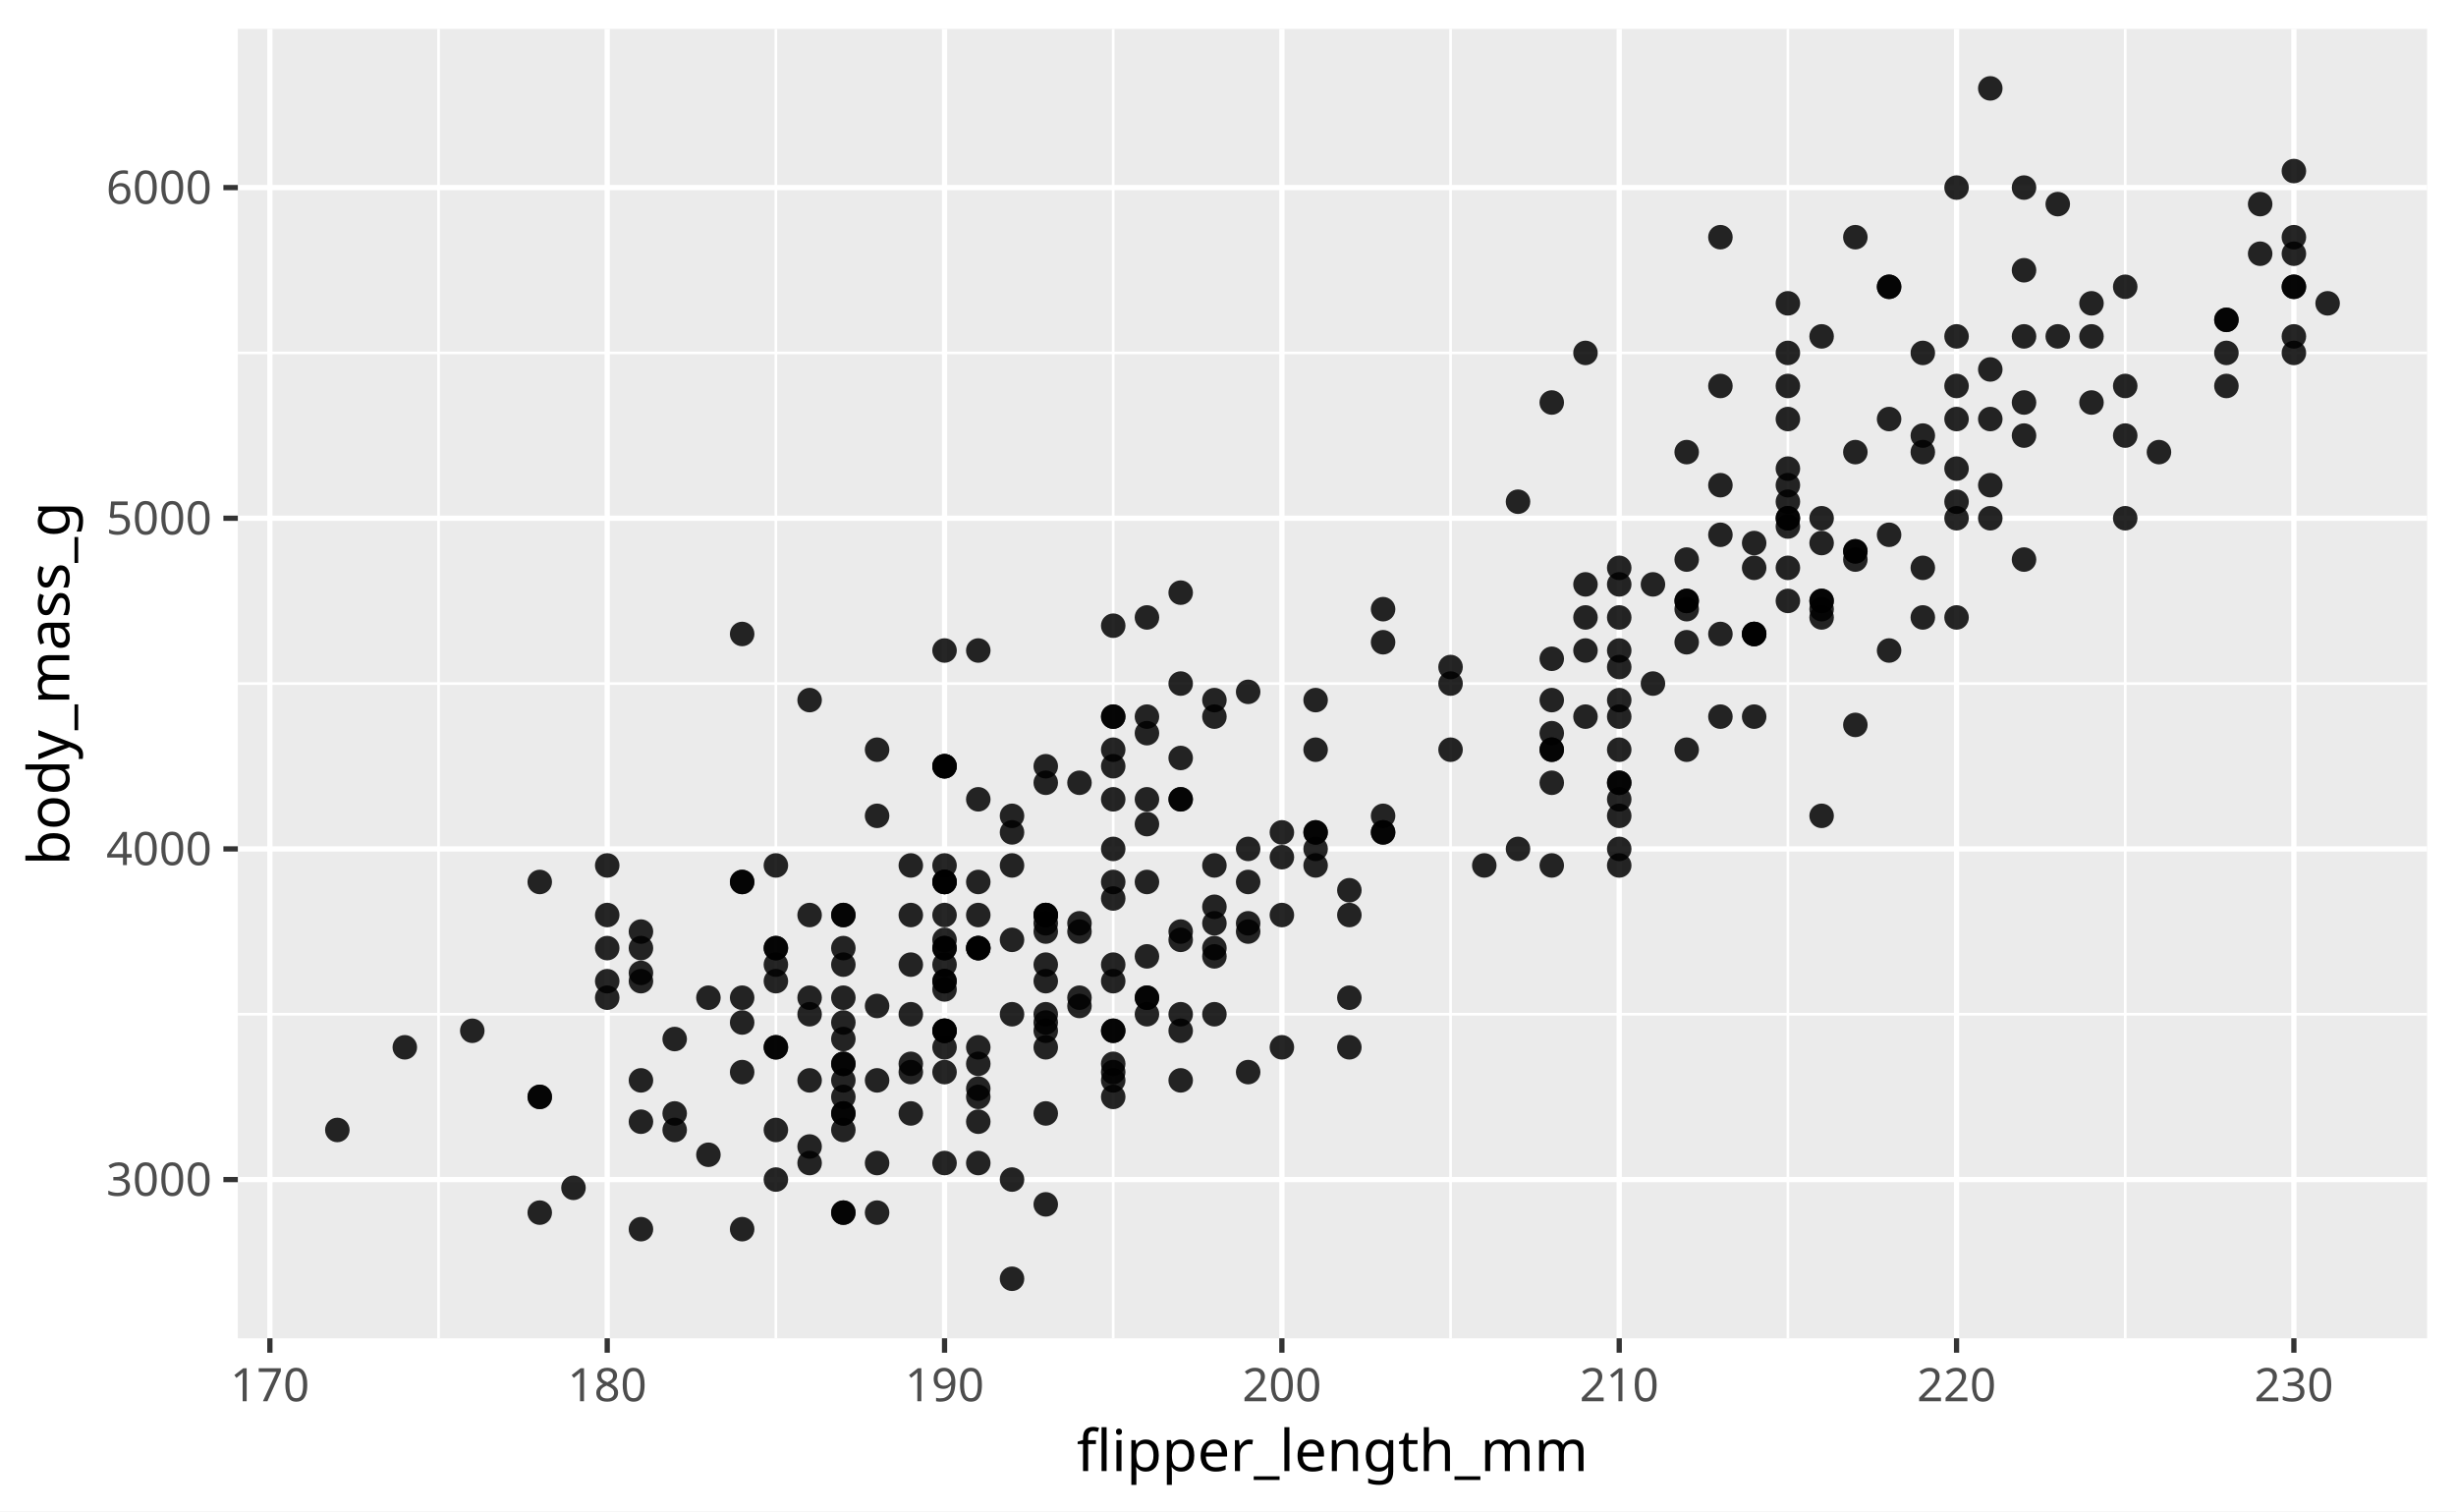
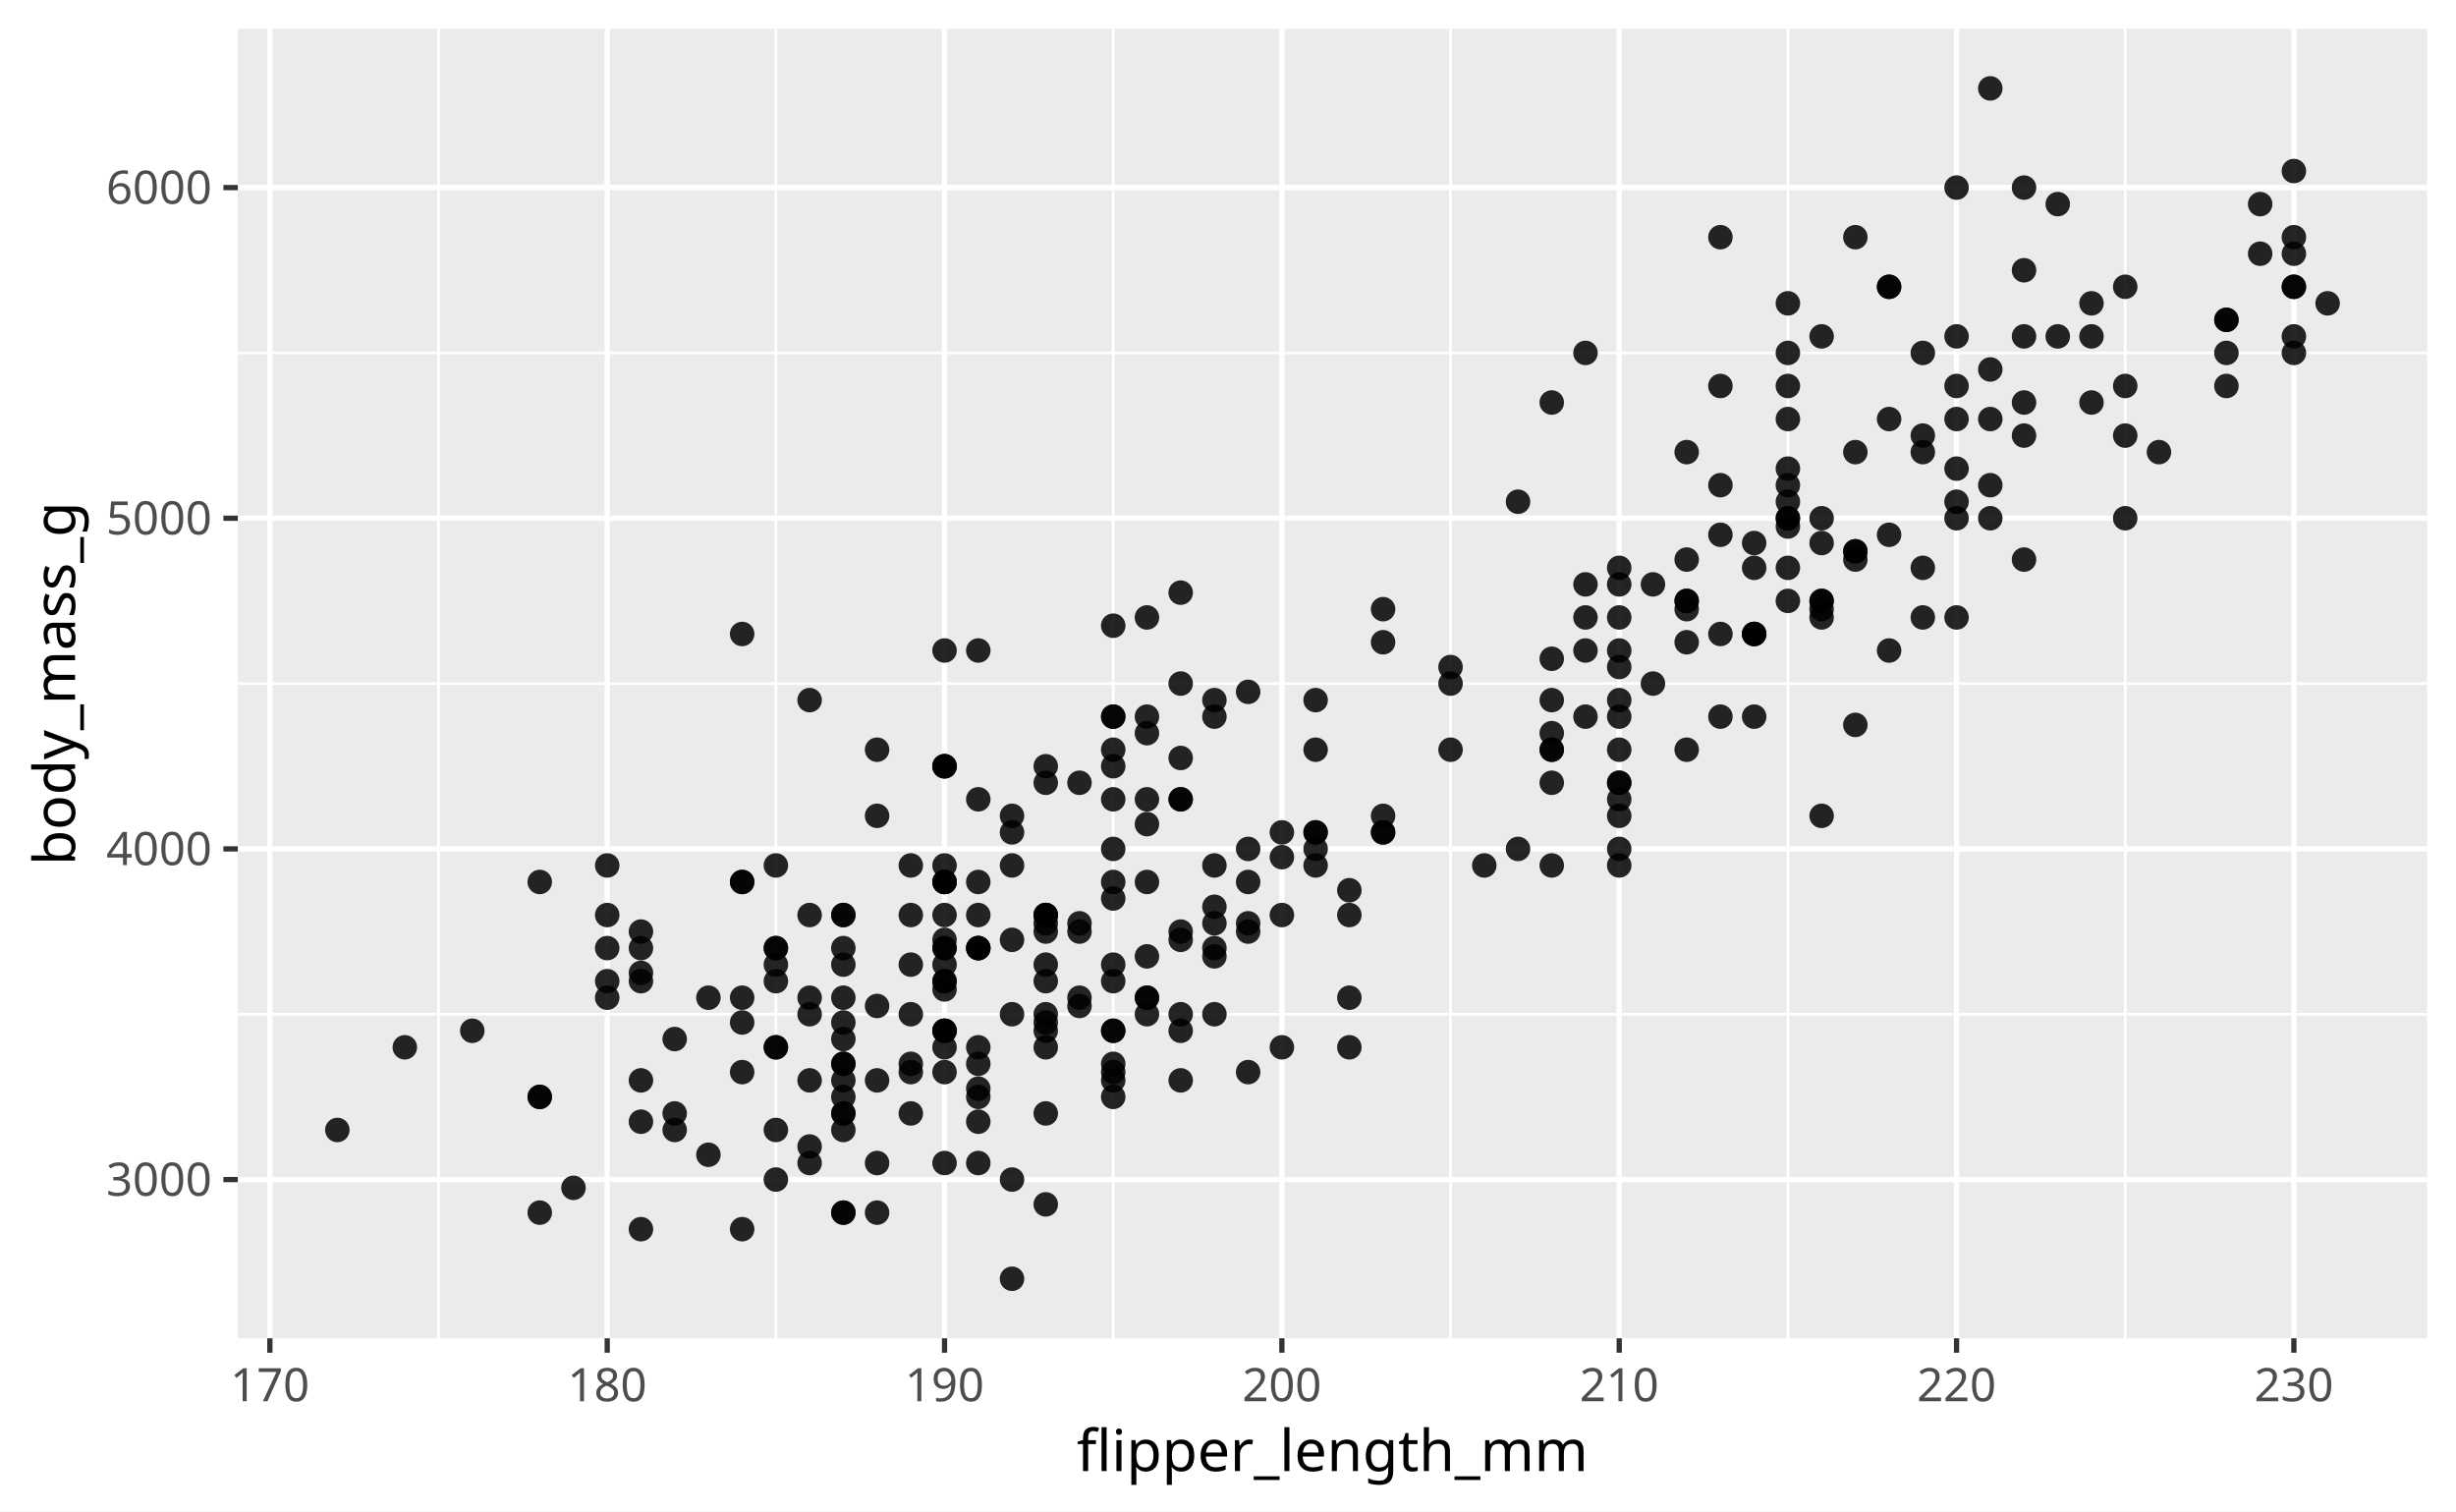
<svg xmlns="http://www.w3.org/2000/svg" width="624" height="384" viewBox="0 0 624 384">
  <rect x="0.0" y="0.0" width="624.0" height="384.0" fill="#ffffff" fill-opacity="1.0" stroke="none" />
  <rect x="60.427" y="7.333" width="556.24" height="332.667" fill="#ebebeb" fill-opacity="1.0" stroke="none" />
  <line x1="111.422" y1="7.333" x2="111.422" y2="340.0" stroke="#ffffff" stroke-width="0.667" />
  <line x1="197.13" y1="7.333" x2="197.13" y2="340.0" stroke="#ffffff" stroke-width="0.667" />
  <line x1="282.837" y1="7.333" x2="282.837" y2="340.0" stroke="#ffffff" stroke-width="0.667" />
  <line x1="368.544" y1="7.333" x2="368.544" y2="340.0" stroke="#ffffff" stroke-width="0.667" />
  <line x1="454.251" y1="7.333" x2="454.251" y2="340.0" stroke="#ffffff" stroke-width="0.667" />
  <line x1="539.959" y1="7.333" x2="539.959" y2="340.0" stroke="#ffffff" stroke-width="0.667" />
  <line x1="68.569" y1="7.333" x2="68.569" y2="340.0" stroke="#ffffff" stroke-width="1.333" />
  <line x1="154.276" y1="7.333" x2="154.276" y2="340.0" stroke="#ffffff" stroke-width="1.333" />
  <line x1="239.983" y1="7.333" x2="239.983" y2="340.0" stroke="#ffffff" stroke-width="1.333" />
  <line x1="325.691" y1="7.333" x2="325.691" y2="340.0" stroke="#ffffff" stroke-width="1.333" />
  <line x1="411.398" y1="7.333" x2="411.398" y2="340.0" stroke="#ffffff" stroke-width="1.333" />
  <line x1="497.105" y1="7.333" x2="497.105" y2="340.0" stroke="#ffffff" stroke-width="1.333" />
  <line x1="582.812" y1="7.333" x2="582.812" y2="340.0" stroke="#ffffff" stroke-width="1.333" />
  <line x1="60.427" y1="257.673" x2="616.667" y2="257.673" stroke="#ffffff" stroke-width="0.667" />
  <line x1="60.427" y1="173.667" x2="616.667" y2="173.667" stroke="#ffffff" stroke-width="0.667" />
  <line x1="60.427" y1="89.66" x2="616.667" y2="89.66" stroke="#ffffff" stroke-width="0.667" />
  <line x1="60.427" y1="299.677" x2="616.667" y2="299.677" stroke="#ffffff" stroke-width="1.333" />
  <line x1="60.427" y1="215.67" x2="616.667" y2="215.67" stroke="#ffffff" stroke-width="1.333" />
  <line x1="60.427" y1="131.663" x2="616.667" y2="131.663" stroke="#ffffff" stroke-width="1.333" />
  <line x1="60.427" y1="47.657" x2="616.667" y2="47.657" stroke="#ffffff" stroke-width="1.333" />
  <line x1="68.569" y1="340.0" x2="68.569" y2="343.667" stroke="#333333" stroke-width="1.333" />
  <text x="68.569" y="355.987" fill="#4d4d4d" font-size="11.733" font-family="sans-serif" text-anchor="middle">170</text>
  <line x1="154.276" y1="340.0" x2="154.276" y2="343.667" stroke="#333333" stroke-width="1.333" />
  <text x="154.276" y="355.987" fill="#4d4d4d" font-size="11.733" font-family="sans-serif" text-anchor="middle">180</text>
  <line x1="239.983" y1="340.0" x2="239.983" y2="343.667" stroke="#333333" stroke-width="1.333" />
  <text x="239.983" y="355.987" fill="#4d4d4d" font-size="11.733" font-family="sans-serif" text-anchor="middle">190</text>
  <line x1="325.691" y1="340.0" x2="325.691" y2="343.667" stroke="#333333" stroke-width="1.333" />
  <text x="325.691" y="355.987" fill="#4d4d4d" font-size="11.733" font-family="sans-serif" text-anchor="middle">200</text>
  <line x1="411.398" y1="340.0" x2="411.398" y2="343.667" stroke="#333333" stroke-width="1.333" />
  <text x="411.398" y="355.987" fill="#4d4d4d" font-size="11.733" font-family="sans-serif" text-anchor="middle">210</text>
  <line x1="497.105" y1="340.0" x2="497.105" y2="343.667" stroke="#333333" stroke-width="1.333" />
  <text x="497.105" y="355.987" fill="#4d4d4d" font-size="11.733" font-family="sans-serif" text-anchor="middle">220</text>
  <line x1="582.812" y1="340.0" x2="582.812" y2="343.667" stroke="#333333" stroke-width="1.333" />
  <text x="582.812" y="355.987" fill="#4d4d4d" font-size="11.733" font-family="sans-serif" text-anchor="middle">230</text>
  <line x1="60.427" y1="299.677" x2="56.76" y2="299.677" stroke="#333333" stroke-width="1.333" />
  <text x="53.827" y="303.783" fill="#4d4d4d" font-size="11.733" font-family="sans-serif" text-anchor="end">3000</text>
  <line x1="60.427" y1="215.67" x2="56.76" y2="215.67" stroke="#333333" stroke-width="1.333" />
  <text x="53.827" y="219.777" fill="#4d4d4d" font-size="11.733" font-family="sans-serif" text-anchor="end">4000</text>
  <line x1="60.427" y1="131.663" x2="56.76" y2="131.663" stroke="#333333" stroke-width="1.333" />
  <text x="53.827" y="135.77" fill="#4d4d4d" font-size="11.733" font-family="sans-serif" text-anchor="end">5000</text>
  <line x1="60.427" y1="47.657" x2="56.76" y2="47.657" stroke="#333333" stroke-width="1.333" />
  <text x="53.827" y="51.763" fill="#4d4d4d" font-size="11.733" font-family="sans-serif" text-anchor="end">6000</text>
  <text x="338.547" y="373.733" fill="#000000" font-size="14.667" font-family="sans-serif" text-anchor="middle">flipper_length_mm</text>
-   <text x="17.6" y="173.667" fill="#000000" font-size="14.667" font-family="sans-serif" text-anchor="middle" transform="rotate(-90.0 17.6 173.6667)">body_mass_g</text>
+   <text x="19.067" y="173.667" fill="#000000" font-size="14.667" font-family="sans-serif" text-anchor="middle" transform="rotate(-90.0 19.06667 173.6667)">body_mass_g</text>
  <circle cx="162.847" cy="236.672" r="3.118" fill="#000000" fill-opacity="0.85" stroke="none" />
  <circle cx="205.7" cy="232.471" r="3.118" fill="#000000" fill-opacity="0.85" stroke="none" />
  <circle cx="282.837" cy="278.675" r="3.118" fill="#000000" fill-opacity="0.85" stroke="none" />
  <circle cx="265.696" cy="261.874" r="3.118" fill="#000000" fill-opacity="0.85" stroke="none" />
  <circle cx="239.983" cy="245.072" r="3.118" fill="#000000" fill-opacity="0.85" stroke="none" />
  <circle cx="162.847" cy="247.173" r="3.118" fill="#000000" fill-opacity="0.85" stroke="none" />
  <circle cx="282.837" cy="158.965" r="3.118" fill="#000000" fill-opacity="0.85" stroke="none" />
  <circle cx="265.696" cy="259.774" r="3.118" fill="#000000" fill-opacity="0.85" stroke="none" />
  <circle cx="239.983" cy="194.668" r="3.118" fill="#000000" fill-opacity="0.85" stroke="none" />
  <circle cx="205.7" cy="274.475" r="3.118" fill="#000000" fill-opacity="0.85" stroke="none" />
  <circle cx="154.276" cy="240.872" r="3.118" fill="#000000" fill-opacity="0.85" stroke="none" />
  <circle cx="171.418" cy="282.875" r="3.118" fill="#000000" fill-opacity="0.85" stroke="none" />
  <circle cx="248.554" cy="232.471" r="3.118" fill="#000000" fill-opacity="0.85" stroke="none" />
  <circle cx="308.549" cy="182.067" r="3.118" fill="#000000" fill-opacity="0.85" stroke="none" />
  <circle cx="197.13" cy="240.872" r="3.118" fill="#000000" fill-opacity="0.85" stroke="none" />
  <circle cx="282.837" cy="261.874" r="3.118" fill="#000000" fill-opacity="0.85" stroke="none" />
  <circle cx="299.978" cy="173.667" r="3.118" fill="#000000" fill-opacity="0.85" stroke="none" />
  <circle cx="188.559" cy="272.375" r="3.118" fill="#000000" fill-opacity="0.85" stroke="none" />
  <circle cx="274.266" cy="198.869" r="3.118" fill="#000000" fill-opacity="0.85" stroke="none" />
  <circle cx="102.852" cy="266.074" r="3.118" fill="#000000" fill-opacity="0.85" stroke="none" />
  <circle cx="154.276" cy="249.273" r="3.118" fill="#000000" fill-opacity="0.85" stroke="none" />
  <circle cx="231.413" cy="232.471" r="3.118" fill="#000000" fill-opacity="0.85" stroke="none" />
  <circle cx="197.13" cy="219.87" r="3.118" fill="#000000" fill-opacity="0.85" stroke="none" />
  <circle cx="154.276" cy="232.471" r="3.118" fill="#000000" fill-opacity="0.85" stroke="none" />
  <circle cx="214.271" cy="232.471" r="3.118" fill="#000000" fill-opacity="0.85" stroke="none" />
  <circle cx="179.988" cy="253.473" r="3.118" fill="#000000" fill-opacity="0.85" stroke="none" />
  <circle cx="214.271" cy="282.875" r="3.118" fill="#000000" fill-opacity="0.85" stroke="none" />
  <circle cx="85.71" cy="287.076" r="3.118" fill="#000000" fill-opacity="0.85" stroke="none" />
  <circle cx="154.276" cy="219.87" r="3.118" fill="#000000" fill-opacity="0.85" stroke="none" />
  <circle cx="137.135" cy="278.675" r="3.118" fill="#000000" fill-opacity="0.85" stroke="none" />
  <circle cx="137.135" cy="224.071" r="3.118" fill="#000000" fill-opacity="0.85" stroke="none" />
  <circle cx="222.842" cy="274.475" r="3.118" fill="#000000" fill-opacity="0.85" stroke="none" />
  <circle cx="188.559" cy="224.071" r="3.118" fill="#000000" fill-opacity="0.85" stroke="none" />
  <circle cx="282.837" cy="272.375" r="3.118" fill="#000000" fill-opacity="0.85" stroke="none" />
  <circle cx="291.408" cy="203.069" r="3.118" fill="#000000" fill-opacity="0.85" stroke="none" />
  <circle cx="239.983" cy="219.87" r="3.118" fill="#000000" fill-opacity="0.85" stroke="none" />
  <circle cx="154.276" cy="253.473" r="3.118" fill="#000000" fill-opacity="0.85" stroke="none" />
  <circle cx="162.847" cy="274.475" r="3.118" fill="#000000" fill-opacity="0.85" stroke="none" />
  <circle cx="188.559" cy="161.066" r="3.118" fill="#000000" fill-opacity="0.85" stroke="none" />
  <circle cx="171.418" cy="287.076" r="3.118" fill="#000000" fill-opacity="0.85" stroke="none" />
  <circle cx="282.837" cy="224.071" r="3.118" fill="#000000" fill-opacity="0.85" stroke="none" />
  <circle cx="205.7" cy="291.276" r="3.118" fill="#000000" fill-opacity="0.85" stroke="none" />
  <circle cx="291.408" cy="182.067" r="3.118" fill="#000000" fill-opacity="0.85" stroke="none" />
  <circle cx="197.13" cy="299.677" r="3.118" fill="#000000" fill-opacity="0.85" stroke="none" />
  <circle cx="239.983" cy="165.266" r="3.118" fill="#000000" fill-opacity="0.85" stroke="none" />
  <circle cx="171.418" cy="263.974" r="3.118" fill="#000000" fill-opacity="0.85" stroke="none" />
  <circle cx="145.705" cy="301.777" r="3.118" fill="#000000" fill-opacity="0.85" stroke="none" />
  <circle cx="239.983" cy="261.874" r="3.118" fill="#000000" fill-opacity="0.85" stroke="none" />
  <circle cx="248.554" cy="203.069" r="3.118" fill="#000000" fill-opacity="0.85" stroke="none" />
  <circle cx="205.7" cy="257.673" r="3.118" fill="#000000" fill-opacity="0.85" stroke="none" />
  <circle cx="222.842" cy="190.468" r="3.118" fill="#000000" fill-opacity="0.85" stroke="none" />
  <circle cx="239.983" cy="261.874" r="3.118" fill="#000000" fill-opacity="0.85" stroke="none" />
  <circle cx="325.691" cy="211.47" r="3.118" fill="#000000" fill-opacity="0.85" stroke="none" />
  <circle cx="214.271" cy="308.077" r="3.118" fill="#000000" fill-opacity="0.85" stroke="none" />
  <circle cx="248.554" cy="240.872" r="3.118" fill="#000000" fill-opacity="0.85" stroke="none" />
  <circle cx="205.7" cy="253.473" r="3.118" fill="#000000" fill-opacity="0.85" stroke="none" />
  <circle cx="265.696" cy="232.471" r="3.118" fill="#000000" fill-opacity="0.85" stroke="none" />
  <circle cx="162.847" cy="312.278" r="3.118" fill="#000000" fill-opacity="0.85" stroke="none" />
  <circle cx="274.266" cy="236.672" r="3.118" fill="#000000" fill-opacity="0.85" stroke="none" />
  <circle cx="197.13" cy="287.076" r="3.118" fill="#000000" fill-opacity="0.85" stroke="none" />
  <circle cx="282.837" cy="182.067" r="3.118" fill="#000000" fill-opacity="0.85" stroke="none" />
  <circle cx="197.13" cy="249.273" r="3.118" fill="#000000" fill-opacity="0.85" stroke="none" />
  <circle cx="257.125" cy="211.47" r="3.118" fill="#000000" fill-opacity="0.85" stroke="none" />
  <circle cx="188.559" cy="312.278" r="3.118" fill="#000000" fill-opacity="0.85" stroke="none" />
  <circle cx="257.125" cy="219.87" r="3.118" fill="#000000" fill-opacity="0.85" stroke="none" />
  <circle cx="282.837" cy="270.274" r="3.118" fill="#000000" fill-opacity="0.85" stroke="none" />
  <circle cx="222.842" cy="207.269" r="3.118" fill="#000000" fill-opacity="0.85" stroke="none" />
  <circle cx="239.983" cy="295.476" r="3.118" fill="#000000" fill-opacity="0.85" stroke="none" />
  <circle cx="308.549" cy="177.867" r="3.118" fill="#000000" fill-opacity="0.85" stroke="none" />
  <circle cx="239.983" cy="249.273" r="3.118" fill="#000000" fill-opacity="0.85" stroke="none" />
  <circle cx="239.983" cy="224.071" r="3.118" fill="#000000" fill-opacity="0.85" stroke="none" />
  <circle cx="291.408" cy="253.473" r="3.118" fill="#000000" fill-opacity="0.85" stroke="none" />
  <circle cx="299.978" cy="203.069" r="3.118" fill="#000000" fill-opacity="0.85" stroke="none" />
  <circle cx="239.983" cy="240.872" r="3.118" fill="#000000" fill-opacity="0.85" stroke="none" />
  <circle cx="282.837" cy="194.668" r="3.118" fill="#000000" fill-opacity="0.85" stroke="none" />
  <circle cx="248.554" cy="240.872" r="3.118" fill="#000000" fill-opacity="0.85" stroke="none" />
  <circle cx="188.559" cy="224.071" r="3.118" fill="#000000" fill-opacity="0.85" stroke="none" />
  <circle cx="214.271" cy="253.473" r="3.118" fill="#000000" fill-opacity="0.85" stroke="none" />
  <circle cx="282.837" cy="215.67" r="3.118" fill="#000000" fill-opacity="0.85" stroke="none" />
  <circle cx="231.413" cy="282.875" r="3.118" fill="#000000" fill-opacity="0.85" stroke="none" />
  <circle cx="291.408" cy="156.865" r="3.118" fill="#000000" fill-opacity="0.85" stroke="none" />
  <circle cx="214.271" cy="232.471" r="3.118" fill="#000000" fill-opacity="0.85" stroke="none" />
  <circle cx="265.696" cy="198.869" r="3.118" fill="#000000" fill-opacity="0.85" stroke="none" />
  <circle cx="248.554" cy="270.274" r="3.118" fill="#000000" fill-opacity="0.85" stroke="none" />
  <circle cx="274.266" cy="253.473" r="3.118" fill="#000000" fill-opacity="0.85" stroke="none" />
  <circle cx="239.983" cy="232.471" r="3.118" fill="#000000" fill-opacity="0.85" stroke="none" />
  <circle cx="231.413" cy="257.673" r="3.118" fill="#000000" fill-opacity="0.85" stroke="none" />
  <circle cx="231.413" cy="219.87" r="3.118" fill="#000000" fill-opacity="0.85" stroke="none" />
  <circle cx="239.983" cy="249.273" r="3.118" fill="#000000" fill-opacity="0.85" stroke="none" />
  <circle cx="342.832" cy="253.473" r="3.118" fill="#000000" fill-opacity="0.85" stroke="none" />
  <circle cx="368.544" cy="190.468" r="3.118" fill="#000000" fill-opacity="0.85" stroke="none" />
  <circle cx="197.13" cy="266.074" r="3.118" fill="#000000" fill-opacity="0.85" stroke="none" />
  <circle cx="205.7" cy="177.867" r="3.118" fill="#000000" fill-opacity="0.85" stroke="none" />
  <circle cx="214.271" cy="274.475" r="3.118" fill="#000000" fill-opacity="0.85" stroke="none" />
  <circle cx="394.256" cy="190.468" r="3.118" fill="#000000" fill-opacity="0.85" stroke="none" />
  <circle cx="239.983" cy="240.872" r="3.118" fill="#000000" fill-opacity="0.85" stroke="none" />
  <circle cx="291.408" cy="186.268" r="3.118" fill="#000000" fill-opacity="0.85" stroke="none" />
  <circle cx="137.135" cy="308.077" r="3.118" fill="#000000" fill-opacity="0.85" stroke="none" />
  <circle cx="257.125" cy="207.269" r="3.118" fill="#000000" fill-opacity="0.85" stroke="none" />
  <circle cx="257.125" cy="238.772" r="3.118" fill="#000000" fill-opacity="0.85" stroke="none" />
  <circle cx="351.403" cy="154.765" r="3.118" fill="#000000" fill-opacity="0.85" stroke="none" />
  <circle cx="179.988" cy="293.376" r="3.118" fill="#000000" fill-opacity="0.85" stroke="none" />
  <circle cx="239.983" cy="194.668" r="3.118" fill="#000000" fill-opacity="0.85" stroke="none" />
  <circle cx="265.696" cy="305.977" r="3.118" fill="#000000" fill-opacity="0.85" stroke="none" />
  <circle cx="188.559" cy="253.473" r="3.118" fill="#000000" fill-opacity="0.85" stroke="none" />
  <circle cx="317.12" cy="236.672" r="3.118" fill="#000000" fill-opacity="0.85" stroke="none" />
  <circle cx="239.983" cy="224.071" r="3.118" fill="#000000" fill-opacity="0.85" stroke="none" />
  <circle cx="162.847" cy="284.976" r="3.118" fill="#000000" fill-opacity="0.85" stroke="none" />
  <circle cx="299.978" cy="150.565" r="3.118" fill="#000000" fill-opacity="0.85" stroke="none" />
  <circle cx="308.549" cy="230.371" r="3.118" fill="#000000" fill-opacity="0.85" stroke="none" />
  <circle cx="248.554" cy="165.266" r="3.118" fill="#000000" fill-opacity="0.85" stroke="none" />
  <circle cx="265.696" cy="282.875" r="3.118" fill="#000000" fill-opacity="0.85" stroke="none" />
  <circle cx="299.978" cy="192.568" r="3.118" fill="#000000" fill-opacity="0.85" stroke="none" />
  <circle cx="248.554" cy="224.071" r="3.118" fill="#000000" fill-opacity="0.85" stroke="none" />
  <circle cx="291.408" cy="209.37" r="3.118" fill="#000000" fill-opacity="0.85" stroke="none" />
  <circle cx="222.842" cy="308.077" r="3.118" fill="#000000" fill-opacity="0.85" stroke="none" />
  <circle cx="317.12" cy="234.572" r="3.118" fill="#000000" fill-opacity="0.85" stroke="none" />
  <circle cx="231.413" cy="270.274" r="3.118" fill="#000000" fill-opacity="0.85" stroke="none" />
  <circle cx="231.413" cy="272.375" r="3.118" fill="#000000" fill-opacity="0.85" stroke="none" />
  <circle cx="214.271" cy="287.076" r="3.118" fill="#000000" fill-opacity="0.85" stroke="none" />
  <circle cx="308.549" cy="257.673" r="3.118" fill="#000000" fill-opacity="0.85" stroke="none" />
  <circle cx="119.993" cy="261.874" r="3.118" fill="#000000" fill-opacity="0.85" stroke="none" />
  <circle cx="342.832" cy="226.171" r="3.118" fill="#000000" fill-opacity="0.85" stroke="none" />
  <circle cx="205.7" cy="295.476" r="3.118" fill="#000000" fill-opacity="0.85" stroke="none" />
  <circle cx="317.12" cy="215.67" r="3.118" fill="#000000" fill-opacity="0.85" stroke="none" />
  <circle cx="248.554" cy="276.575" r="3.118" fill="#000000" fill-opacity="0.85" stroke="none" />
  <circle cx="282.837" cy="190.468" r="3.118" fill="#000000" fill-opacity="0.85" stroke="none" />
  <circle cx="248.554" cy="295.476" r="3.118" fill="#000000" fill-opacity="0.85" stroke="none" />
  <circle cx="411.398" cy="215.67" r="3.118" fill="#000000" fill-opacity="0.85" stroke="none" />
  <circle cx="239.983" cy="272.375" r="3.118" fill="#000000" fill-opacity="0.85" stroke="none" />
  <circle cx="299.978" cy="257.673" r="3.118" fill="#000000" fill-opacity="0.85" stroke="none" />
  <circle cx="265.696" cy="257.673" r="3.118" fill="#000000" fill-opacity="0.85" stroke="none" />
  <circle cx="317.12" cy="175.767" r="3.118" fill="#000000" fill-opacity="0.85" stroke="none" />
  <circle cx="214.271" cy="263.974" r="3.118" fill="#000000" fill-opacity="0.85" stroke="none" />
  <circle cx="239.983" cy="224.071" r="3.118" fill="#000000" fill-opacity="0.85" stroke="none" />
  <circle cx="248.554" cy="284.976" r="3.118" fill="#000000" fill-opacity="0.85" stroke="none" />
  <circle cx="325.691" cy="217.77" r="3.118" fill="#000000" fill-opacity="0.85" stroke="none" />
  <circle cx="197.13" cy="266.074" r="3.118" fill="#000000" fill-opacity="0.85" stroke="none" />
  <circle cx="265.696" cy="194.668" r="3.118" fill="#000000" fill-opacity="0.85" stroke="none" />
  <circle cx="265.696" cy="266.074" r="3.118" fill="#000000" fill-opacity="0.85" stroke="none" />
  <circle cx="214.271" cy="259.774" r="3.118" fill="#000000" fill-opacity="0.85" stroke="none" />
  <circle cx="222.842" cy="295.476" r="3.118" fill="#000000" fill-opacity="0.85" stroke="none" />
  <circle cx="239.983" cy="238.772" r="3.118" fill="#000000" fill-opacity="0.85" stroke="none" />
  <circle cx="257.125" cy="299.677" r="3.118" fill="#000000" fill-opacity="0.85" stroke="none" />
  <circle cx="197.13" cy="245.072" r="3.118" fill="#000000" fill-opacity="0.85" stroke="none" />
  <circle cx="239.983" cy="194.668" r="3.118" fill="#000000" fill-opacity="0.85" stroke="none" />
  <circle cx="188.559" cy="259.774" r="3.118" fill="#000000" fill-opacity="0.85" stroke="none" />
  <circle cx="282.837" cy="261.874" r="3.118" fill="#000000" fill-opacity="0.85" stroke="none" />
  <circle cx="265.696" cy="236.672" r="3.118" fill="#000000" fill-opacity="0.85" stroke="none" />
  <circle cx="214.271" cy="240.872" r="3.118" fill="#000000" fill-opacity="0.85" stroke="none" />
  <circle cx="334.261" cy="215.67" r="3.118" fill="#000000" fill-opacity="0.85" stroke="none" />
  <circle cx="419.969" cy="173.667" r="3.118" fill="#000000" fill-opacity="0.85" stroke="none" />
  <circle cx="582.812" cy="72.859" r="3.118" fill="#000000" fill-opacity="0.85" stroke="none" />
  <circle cx="411.398" cy="177.867" r="3.118" fill="#000000" fill-opacity="0.85" stroke="none" />
  <circle cx="479.964" cy="72.859" r="3.118" fill="#000000" fill-opacity="0.85" stroke="none" />
  <circle cx="454.251" cy="98.061" r="3.118" fill="#000000" fill-opacity="0.85" stroke="none" />
  <circle cx="411.398" cy="169.466" r="3.118" fill="#000000" fill-opacity="0.85" stroke="none" />
  <circle cx="419.969" cy="148.465" r="3.118" fill="#000000" fill-opacity="0.85" stroke="none" />
  <circle cx="488.534" cy="114.862" r="3.118" fill="#000000" fill-opacity="0.85" stroke="none" />
  <circle cx="402.827" cy="182.067" r="3.118" fill="#000000" fill-opacity="0.85" stroke="none" />
  <circle cx="454.251" cy="119.062" r="3.118" fill="#000000" fill-opacity="0.85" stroke="none" />
  <circle cx="445.681" cy="161.066" r="3.118" fill="#000000" fill-opacity="0.85" stroke="none" />
  <circle cx="462.822" cy="85.46" r="3.118" fill="#000000" fill-opacity="0.85" stroke="none" />
  <circle cx="445.681" cy="161.066" r="3.118" fill="#000000" fill-opacity="0.85" stroke="none" />
  <circle cx="437.11" cy="60.258" r="3.118" fill="#000000" fill-opacity="0.85" stroke="none" />
  <circle cx="411.398" cy="198.869" r="3.118" fill="#000000" fill-opacity="0.85" stroke="none" />
  <circle cx="471.393" cy="60.258" r="3.118" fill="#000000" fill-opacity="0.85" stroke="none" />
  <circle cx="411.398" cy="203.069" r="3.118" fill="#000000" fill-opacity="0.85" stroke="none" />
  <circle cx="505.676" cy="22.455" r="3.118" fill="#000000" fill-opacity="0.85" stroke="none" />
  <circle cx="402.827" cy="148.465" r="3.118" fill="#000000" fill-opacity="0.85" stroke="none" />
  <circle cx="514.247" cy="102.261" r="3.118" fill="#000000" fill-opacity="0.85" stroke="none" />
  <circle cx="479.964" cy="72.859" r="3.118" fill="#000000" fill-opacity="0.85" stroke="none" />
  <circle cx="454.251" cy="131.663" r="3.118" fill="#000000" fill-opacity="0.85" stroke="none" />
  <circle cx="437.11" cy="182.067" r="3.118" fill="#000000" fill-opacity="0.85" stroke="none" />
  <circle cx="454.251" cy="127.463" r="3.118" fill="#000000" fill-opacity="0.85" stroke="none" />
  <circle cx="454.251" cy="131.663" r="3.118" fill="#000000" fill-opacity="0.85" stroke="none" />
  <circle cx="454.251" cy="123.263" r="3.118" fill="#000000" fill-opacity="0.85" stroke="none" />
  <circle cx="462.822" cy="207.269" r="3.118" fill="#000000" fill-opacity="0.85" stroke="none" />
  <circle cx="454.251" cy="77.059" r="3.118" fill="#000000" fill-opacity="0.85" stroke="none" />
  <circle cx="411.398" cy="165.266" r="3.118" fill="#000000" fill-opacity="0.85" stroke="none" />
  <circle cx="497.105" cy="85.46" r="3.118" fill="#000000" fill-opacity="0.85" stroke="none" />
  <circle cx="514.247" cy="110.662" r="3.118" fill="#000000" fill-opacity="0.85" stroke="none" />
  <circle cx="402.827" cy="156.865" r="3.118" fill="#000000" fill-opacity="0.85" stroke="none" />
  <circle cx="385.686" cy="127.463" r="3.118" fill="#000000" fill-opacity="0.85" stroke="none" />
  <circle cx="582.812" cy="43.456" r="3.118" fill="#000000" fill-opacity="0.85" stroke="none" />
  <circle cx="497.105" cy="119.062" r="3.118" fill="#000000" fill-opacity="0.85" stroke="none" />
  <circle cx="497.105" cy="98.061" r="3.118" fill="#000000" fill-opacity="0.85" stroke="none" />
  <circle cx="437.11" cy="135.864" r="3.118" fill="#000000" fill-opacity="0.85" stroke="none" />
  <circle cx="488.534" cy="110.662" r="3.118" fill="#000000" fill-opacity="0.85" stroke="none" />
  <circle cx="394.256" cy="186.268" r="3.118" fill="#000000" fill-opacity="0.85" stroke="none" />
  <circle cx="394.256" cy="102.261" r="3.118" fill="#000000" fill-opacity="0.85" stroke="none" />
  <circle cx="394.256" cy="219.87" r="3.118" fill="#000000" fill-opacity="0.85" stroke="none" />
  <circle cx="539.959" cy="72.859" r="3.118" fill="#000000" fill-opacity="0.85" stroke="none" />
  <circle cx="411.398" cy="190.468" r="3.118" fill="#000000" fill-opacity="0.85" stroke="none" />
  <circle cx="462.822" cy="152.665" r="3.118" fill="#000000" fill-opacity="0.85" stroke="none" />
  <circle cx="514.247" cy="85.46" r="3.118" fill="#000000" fill-opacity="0.85" stroke="none" />
  <circle cx="471.393" cy="140.064" r="3.118" fill="#000000" fill-opacity="0.85" stroke="none" />
  <circle cx="411.398" cy="198.869" r="3.118" fill="#000000" fill-opacity="0.85" stroke="none" />
  <circle cx="539.959" cy="98.061" r="3.118" fill="#000000" fill-opacity="0.85" stroke="none" />
  <circle cx="437.11" cy="123.263" r="3.118" fill="#000000" fill-opacity="0.85" stroke="none" />
  <circle cx="454.251" cy="106.461" r="3.118" fill="#000000" fill-opacity="0.85" stroke="none" />
  <circle cx="411.398" cy="144.264" r="3.118" fill="#000000" fill-opacity="0.85" stroke="none" />
  <circle cx="497.105" cy="106.461" r="3.118" fill="#000000" fill-opacity="0.85" stroke="none" />
  <circle cx="411.398" cy="182.067" r="3.118" fill="#000000" fill-opacity="0.85" stroke="none" />
  <circle cx="539.959" cy="131.663" r="3.118" fill="#000000" fill-opacity="0.85" stroke="none" />
  <circle cx="471.393" cy="140.064" r="3.118" fill="#000000" fill-opacity="0.85" stroke="none" />
  <circle cx="497.105" cy="127.463" r="3.118" fill="#000000" fill-opacity="0.85" stroke="none" />
  <circle cx="394.256" cy="190.468" r="3.118" fill="#000000" fill-opacity="0.85" stroke="none" />
  <circle cx="497.105" cy="131.663" r="3.118" fill="#000000" fill-opacity="0.85" stroke="none" />
  <circle cx="394.256" cy="177.867" r="3.118" fill="#000000" fill-opacity="0.85" stroke="none" />
  <circle cx="531.388" cy="85.46" r="3.118" fill="#000000" fill-opacity="0.85" stroke="none" />
  <circle cx="394.256" cy="198.869" r="3.118" fill="#000000" fill-opacity="0.85" stroke="none" />
  <circle cx="505.676" cy="106.461" r="3.118" fill="#000000" fill-opacity="0.85" stroke="none" />
  <circle cx="445.681" cy="182.067" r="3.118" fill="#000000" fill-opacity="0.85" stroke="none" />
  <circle cx="591.383" cy="77.059" r="3.118" fill="#000000" fill-opacity="0.85" stroke="none" />
  <circle cx="488.534" cy="156.865" r="3.118" fill="#000000" fill-opacity="0.85" stroke="none" />
  <circle cx="582.812" cy="72.859" r="3.118" fill="#000000" fill-opacity="0.85" stroke="none" />
  <circle cx="445.681" cy="161.066" r="3.118" fill="#000000" fill-opacity="0.85" stroke="none" />
  <circle cx="574.242" cy="64.458" r="3.118" fill="#000000" fill-opacity="0.85" stroke="none" />
  <circle cx="497.105" cy="156.865" r="3.118" fill="#000000" fill-opacity="0.85" stroke="none" />
  <circle cx="522.817" cy="85.46" r="3.118" fill="#000000" fill-opacity="0.85" stroke="none" />
  <circle cx="462.822" cy="152.665" r="3.118" fill="#000000" fill-opacity="0.85" stroke="none" />
  <circle cx="505.676" cy="131.663" r="3.118" fill="#000000" fill-opacity="0.85" stroke="none" />
  <circle cx="505.676" cy="123.263" r="3.118" fill="#000000" fill-opacity="0.85" stroke="none" />
  <circle cx="471.393" cy="114.862" r="3.118" fill="#000000" fill-opacity="0.85" stroke="none" />
  <circle cx="462.822" cy="156.865" r="3.118" fill="#000000" fill-opacity="0.85" stroke="none" />
  <circle cx="582.812" cy="64.458" r="3.118" fill="#000000" fill-opacity="0.85" stroke="none" />
  <circle cx="402.827" cy="165.266" r="3.118" fill="#000000" fill-opacity="0.85" stroke="none" />
  <circle cx="497.105" cy="47.657" r="3.118" fill="#000000" fill-opacity="0.85" stroke="none" />
  <circle cx="454.251" cy="152.665" r="3.118" fill="#000000" fill-opacity="0.85" stroke="none" />
  <circle cx="522.817" cy="51.857" r="3.118" fill="#000000" fill-opacity="0.85" stroke="none" />
  <circle cx="428.539" cy="163.166" r="3.118" fill="#000000" fill-opacity="0.85" stroke="none" />
  <circle cx="505.676" cy="93.86" r="3.118" fill="#000000" fill-opacity="0.85" stroke="none" />
  <circle cx="428.539" cy="154.765" r="3.118" fill="#000000" fill-opacity="0.85" stroke="none" />
  <circle cx="531.388" cy="102.261" r="3.118" fill="#000000" fill-opacity="0.85" stroke="none" />
  <circle cx="428.539" cy="152.665" r="3.118" fill="#000000" fill-opacity="0.85" stroke="none" />
  <circle cx="565.671" cy="81.259" r="3.118" fill="#000000" fill-opacity="0.85" stroke="none" />
  <circle cx="479.964" cy="165.266" r="3.118" fill="#000000" fill-opacity="0.85" stroke="none" />
  <circle cx="479.964" cy="106.461" r="3.118" fill="#000000" fill-opacity="0.85" stroke="none" />
  <circle cx="428.539" cy="142.164" r="3.118" fill="#000000" fill-opacity="0.85" stroke="none" />
  <circle cx="582.812" cy="85.46" r="3.118" fill="#000000" fill-opacity="0.85" stroke="none" />
  <circle cx="479.964" cy="135.864" r="3.118" fill="#000000" fill-opacity="0.85" stroke="none" />
  <circle cx="565.671" cy="98.061" r="3.118" fill="#000000" fill-opacity="0.85" stroke="none" />
  <circle cx="428.539" cy="152.665" r="3.118" fill="#000000" fill-opacity="0.85" stroke="none" />
  <circle cx="531.388" cy="77.059" r="3.118" fill="#000000" fill-opacity="0.85" stroke="none" />
  <circle cx="445.681" cy="144.264" r="3.118" fill="#000000" fill-opacity="0.85" stroke="none" />
  <circle cx="548.529" cy="114.862" r="3.118" fill="#000000" fill-opacity="0.85" stroke="none" />
  <circle cx="462.822" cy="137.964" r="3.118" fill="#000000" fill-opacity="0.85" stroke="none" />
  <circle cx="514.247" cy="142.164" r="3.118" fill="#000000" fill-opacity="0.85" stroke="none" />
  <circle cx="351.403" cy="163.166" r="3.118" fill="#000000" fill-opacity="0.85" stroke="none" />
  <circle cx="539.959" cy="110.662" r="3.118" fill="#000000" fill-opacity="0.85" stroke="none" />
  <circle cx="488.534" cy="144.264" r="3.118" fill="#000000" fill-opacity="0.85" stroke="none" />
  <circle cx="565.671" cy="81.259" r="3.118" fill="#000000" fill-opacity="0.85" stroke="none" />
  <circle cx="454.251" cy="133.763" r="3.118" fill="#000000" fill-opacity="0.85" stroke="none" />
  <circle cx="565.671" cy="89.66" r="3.118" fill="#000000" fill-opacity="0.85" stroke="none" />
  <circle cx="462.822" cy="154.765" r="3.118" fill="#000000" fill-opacity="0.85" stroke="none" />
  <circle cx="454.251" cy="89.66" r="3.118" fill="#000000" fill-opacity="0.85" stroke="none" />
  <circle cx="411.398" cy="156.865" r="3.118" fill="#000000" fill-opacity="0.85" stroke="none" />
  <circle cx="488.534" cy="89.66" r="3.118" fill="#000000" fill-opacity="0.85" stroke="none" />
  <circle cx="394.256" cy="167.366" r="3.118" fill="#000000" fill-opacity="0.85" stroke="none" />
  <circle cx="402.827" cy="89.66" r="3.118" fill="#000000" fill-opacity="0.85" stroke="none" />
  <circle cx="462.822" cy="131.663" r="3.118" fill="#000000" fill-opacity="0.85" stroke="none" />
  <circle cx="574.242" cy="51.857" r="3.118" fill="#000000" fill-opacity="0.85" stroke="none" />
  <circle cx="437.11" cy="161.066" r="3.118" fill="#000000" fill-opacity="0.85" stroke="none" />
  <circle cx="582.812" cy="89.66" r="3.118" fill="#000000" fill-opacity="0.85" stroke="none" />
  <circle cx="471.393" cy="184.168" r="3.118" fill="#000000" fill-opacity="0.85" stroke="none" />
  <circle cx="582.812" cy="60.258" r="3.118" fill="#000000" fill-opacity="0.85" stroke="none" />
  <circle cx="471.393" cy="142.164" r="3.118" fill="#000000" fill-opacity="0.85" stroke="none" />
  <circle cx="514.247" cy="47.657" r="3.118" fill="#000000" fill-opacity="0.85" stroke="none" />
  <circle cx="445.681" cy="137.964" r="3.118" fill="#000000" fill-opacity="0.85" stroke="none" />
  <circle cx="454.251" cy="144.264" r="3.118" fill="#000000" fill-opacity="0.85" stroke="none" />
  <circle cx="514.247" cy="68.658" r="3.118" fill="#000000" fill-opacity="0.85" stroke="none" />
  <circle cx="428.539" cy="114.862" r="3.118" fill="#000000" fill-opacity="0.85" stroke="none" />
  <circle cx="437.11" cy="98.061" r="3.118" fill="#000000" fill-opacity="0.85" stroke="none" />
  <circle cx="257.125" cy="257.673" r="3.118" fill="#000000" fill-opacity="0.85" stroke="none" />
  <circle cx="291.408" cy="224.071" r="3.118" fill="#000000" fill-opacity="0.85" stroke="none" />
  <circle cx="265.696" cy="245.072" r="3.118" fill="#000000" fill-opacity="0.85" stroke="none" />
  <circle cx="222.842" cy="255.573" r="3.118" fill="#000000" fill-opacity="0.85" stroke="none" />
  <circle cx="299.978" cy="238.772" r="3.118" fill="#000000" fill-opacity="0.85" stroke="none" />
  <circle cx="308.549" cy="219.87" r="3.118" fill="#000000" fill-opacity="0.85" stroke="none" />
  <circle cx="137.135" cy="278.675" r="3.118" fill="#000000" fill-opacity="0.85" stroke="none" />
  <circle cx="299.978" cy="236.672" r="3.118" fill="#000000" fill-opacity="0.85" stroke="none" />
  <circle cx="282.837" cy="203.069" r="3.118" fill="#000000" fill-opacity="0.85" stroke="none" />
  <circle cx="308.549" cy="240.872" r="3.118" fill="#000000" fill-opacity="0.85" stroke="none" />
  <circle cx="265.696" cy="232.471" r="3.118" fill="#000000" fill-opacity="0.85" stroke="none" />
  <circle cx="274.266" cy="234.572" r="3.118" fill="#000000" fill-opacity="0.85" stroke="none" />
  <circle cx="197.13" cy="240.872" r="3.118" fill="#000000" fill-opacity="0.85" stroke="none" />
  <circle cx="334.261" cy="211.47" r="3.118" fill="#000000" fill-opacity="0.85" stroke="none" />
  <circle cx="239.983" cy="251.373" r="3.118" fill="#000000" fill-opacity="0.85" stroke="none" />
  <circle cx="334.261" cy="211.47" r="3.118" fill="#000000" fill-opacity="0.85" stroke="none" />
  <circle cx="299.978" cy="274.475" r="3.118" fill="#000000" fill-opacity="0.85" stroke="none" />
  <circle cx="162.847" cy="240.872" r="3.118" fill="#000000" fill-opacity="0.85" stroke="none" />
  <circle cx="239.983" cy="261.874" r="3.118" fill="#000000" fill-opacity="0.85" stroke="none" />
  <circle cx="282.837" cy="182.067" r="3.118" fill="#000000" fill-opacity="0.85" stroke="none" />
  <circle cx="162.847" cy="249.273" r="3.118" fill="#000000" fill-opacity="0.85" stroke="none" />
  <circle cx="248.554" cy="266.074" r="3.118" fill="#000000" fill-opacity="0.85" stroke="none" />
  <circle cx="214.271" cy="308.077" r="3.118" fill="#000000" fill-opacity="0.85" stroke="none" />
  <circle cx="265.696" cy="232.471" r="3.118" fill="#000000" fill-opacity="0.85" stroke="none" />
  <circle cx="282.837" cy="274.475" r="3.118" fill="#000000" fill-opacity="0.85" stroke="none" />
  <circle cx="299.978" cy="203.069" r="3.118" fill="#000000" fill-opacity="0.85" stroke="none" />
  <circle cx="325.691" cy="266.074" r="3.118" fill="#000000" fill-opacity="0.85" stroke="none" />
  <circle cx="325.691" cy="232.471" r="3.118" fill="#000000" fill-opacity="0.85" stroke="none" />
  <circle cx="248.554" cy="240.872" r="3.118" fill="#000000" fill-opacity="0.85" stroke="none" />
  <circle cx="368.544" cy="169.466" r="3.118" fill="#000000" fill-opacity="0.85" stroke="none" />
  <circle cx="214.271" cy="282.875" r="3.118" fill="#000000" fill-opacity="0.85" stroke="none" />
  <circle cx="334.261" cy="190.468" r="3.118" fill="#000000" fill-opacity="0.85" stroke="none" />
  <circle cx="214.271" cy="270.274" r="3.118" fill="#000000" fill-opacity="0.85" stroke="none" />
  <circle cx="351.403" cy="207.269" r="3.118" fill="#000000" fill-opacity="0.85" stroke="none" />
  <circle cx="282.837" cy="249.273" r="3.118" fill="#000000" fill-opacity="0.85" stroke="none" />
  <circle cx="317.12" cy="224.071" r="3.118" fill="#000000" fill-opacity="0.85" stroke="none" />
  <circle cx="282.837" cy="228.271" r="3.118" fill="#000000" fill-opacity="0.85" stroke="none" />
  <circle cx="411.398" cy="148.465" r="3.118" fill="#000000" fill-opacity="0.85" stroke="none" />
  <circle cx="257.125" cy="324.879" r="3.118" fill="#000000" fill-opacity="0.85" stroke="none" />
  <circle cx="368.544" cy="173.667" r="3.118" fill="#000000" fill-opacity="0.85" stroke="none" />
  <circle cx="411.398" cy="219.87" r="3.118" fill="#000000" fill-opacity="0.85" stroke="none" />
  <circle cx="214.271" cy="245.072" r="3.118" fill="#000000" fill-opacity="0.85" stroke="none" />
  <circle cx="291.408" cy="253.473" r="3.118" fill="#000000" fill-opacity="0.85" stroke="none" />
  <circle cx="291.408" cy="257.673" r="3.118" fill="#000000" fill-opacity="0.85" stroke="none" />
  <circle cx="291.408" cy="242.972" r="3.118" fill="#000000" fill-opacity="0.85" stroke="none" />
  <circle cx="334.261" cy="177.867" r="3.118" fill="#000000" fill-opacity="0.85" stroke="none" />
  <circle cx="239.983" cy="266.074" r="3.118" fill="#000000" fill-opacity="0.85" stroke="none" />
  <circle cx="428.539" cy="190.468" r="3.118" fill="#000000" fill-opacity="0.85" stroke="none" />
  <circle cx="214.271" cy="278.675" r="3.118" fill="#000000" fill-opacity="0.85" stroke="none" />
  <circle cx="308.549" cy="242.972" r="3.118" fill="#000000" fill-opacity="0.85" stroke="none" />
  <circle cx="317.12" cy="272.375" r="3.118" fill="#000000" fill-opacity="0.85" stroke="none" />
  <circle cx="334.261" cy="219.87" r="3.118" fill="#000000" fill-opacity="0.85" stroke="none" />
  <circle cx="265.696" cy="249.273" r="3.118" fill="#000000" fill-opacity="0.85" stroke="none" />
  <circle cx="351.403" cy="211.47" r="3.118" fill="#000000" fill-opacity="0.85" stroke="none" />
  <circle cx="214.271" cy="270.274" r="3.118" fill="#000000" fill-opacity="0.85" stroke="none" />
  <circle cx="299.978" cy="261.874" r="3.118" fill="#000000" fill-opacity="0.85" stroke="none" />
  <circle cx="248.554" cy="278.675" r="3.118" fill="#000000" fill-opacity="0.85" stroke="none" />
  <circle cx="351.403" cy="211.47" r="3.118" fill="#000000" fill-opacity="0.85" stroke="none" />
  <circle cx="342.832" cy="232.471" r="3.118" fill="#000000" fill-opacity="0.85" stroke="none" />
  <circle cx="274.266" cy="255.573" r="3.118" fill="#000000" fill-opacity="0.85" stroke="none" />
  <circle cx="377.115" cy="219.87" r="3.118" fill="#000000" fill-opacity="0.85" stroke="none" />
  <circle cx="231.413" cy="245.072" r="3.118" fill="#000000" fill-opacity="0.85" stroke="none" />
  <circle cx="282.837" cy="245.072" r="3.118" fill="#000000" fill-opacity="0.85" stroke="none" />
  <circle cx="385.686" cy="215.67" r="3.118" fill="#000000" fill-opacity="0.85" stroke="none" />
  <circle cx="342.832" cy="266.074" r="3.118" fill="#000000" fill-opacity="0.85" stroke="none" />
  <circle cx="265.696" cy="234.572" r="3.118" fill="#000000" fill-opacity="0.85" stroke="none" />
  <circle cx="411.398" cy="207.269" r="3.118" fill="#000000" fill-opacity="0.85" stroke="none" />
  <circle cx="308.549" cy="234.572" r="3.118" fill="#000000" fill-opacity="0.85" stroke="none" />
</svg>
